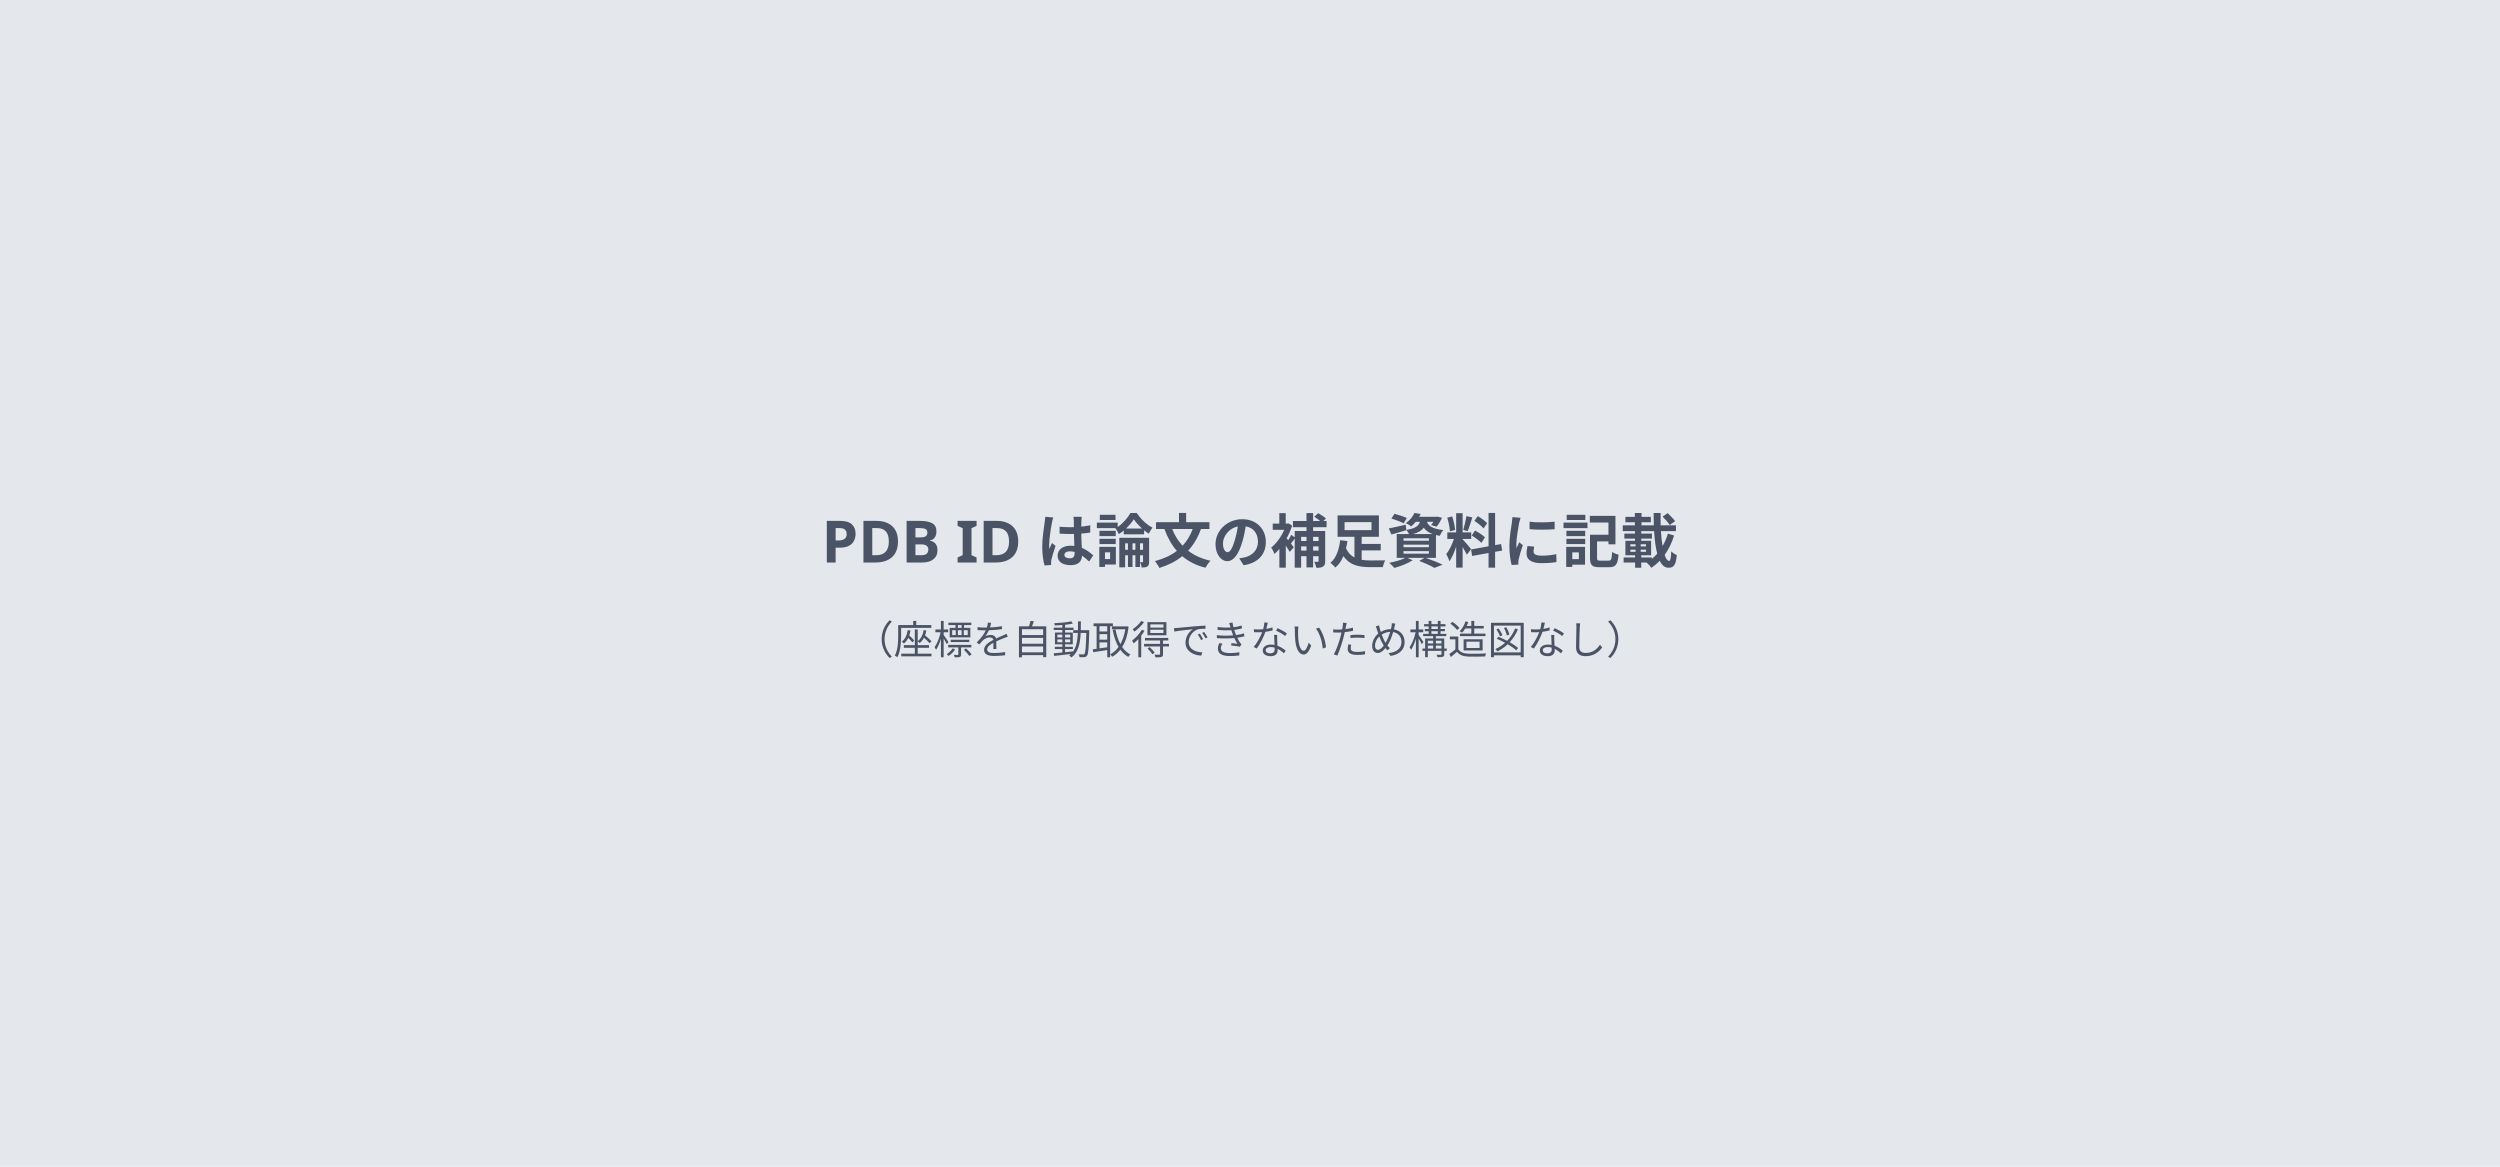
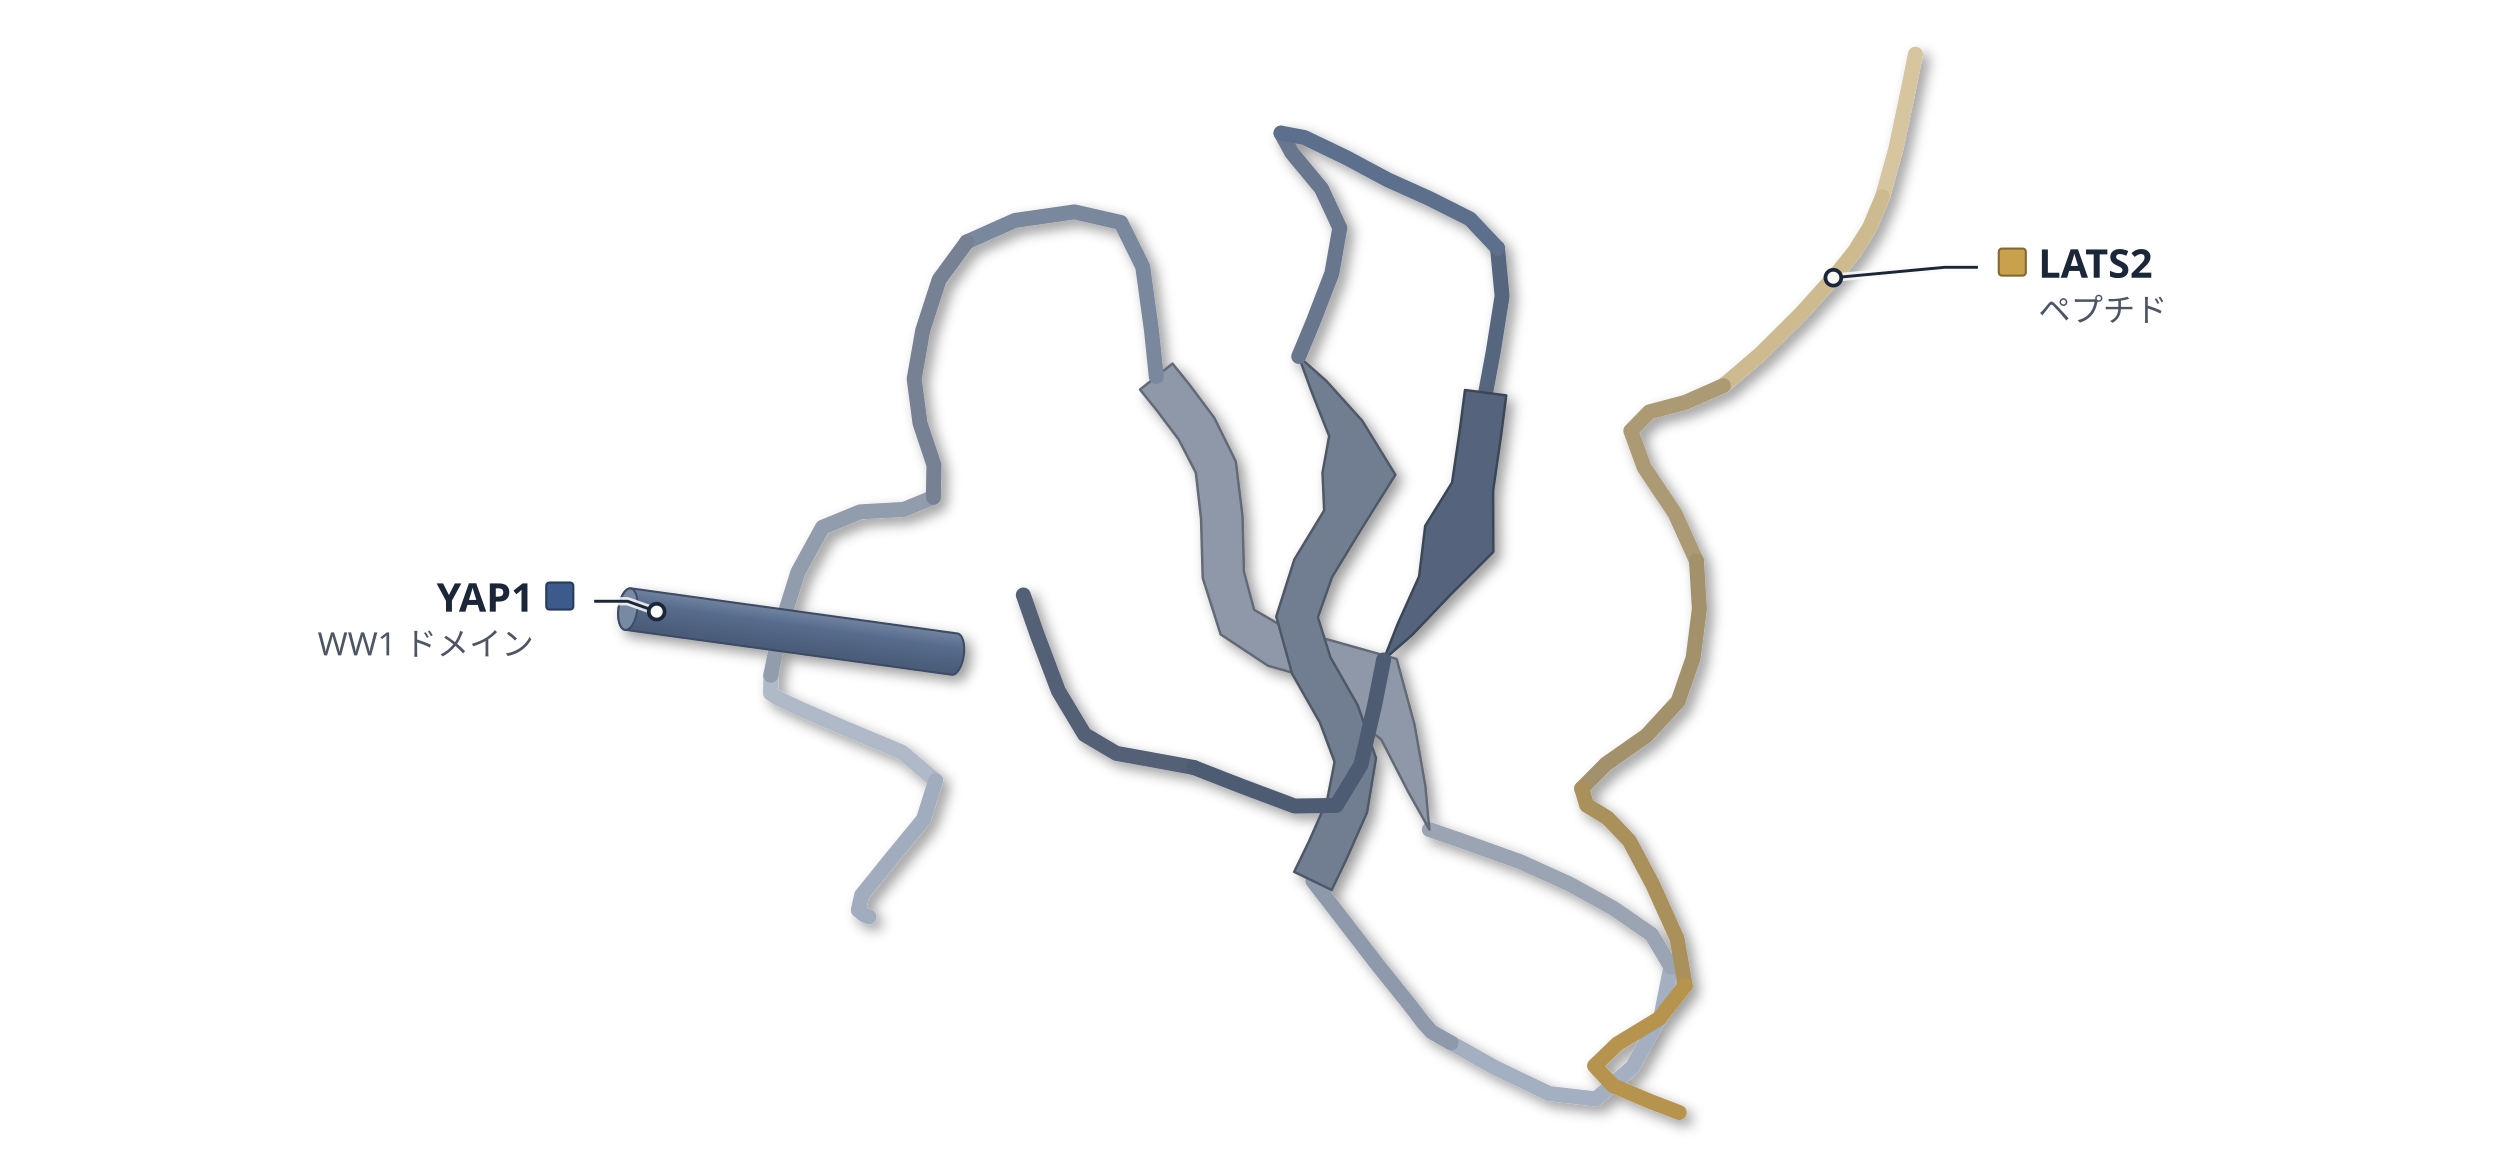
<svg xmlns="http://www.w3.org/2000/svg" width="1200" height="560" viewBox="0 0 1200 560" font-family="'Hiragino Sans','Hiragino Kaku Gothic ProN','Noto Sans JP','Yu Gothic',Meiryo,sans-serif">
-   <rect width="1200" height="560" fill="#E4E7EB" />
-   <text text-anchor="middle" x="600.0" y="270.0" font-size="28" font-weight="600" fill="#4A5466">PDB ID は論文の補足資料に記載</text>
-   <text text-anchor="middle" x="600.0" y="314.0" font-size="19" font-weight="400" fill="#4A5466">（座標を自動取得できないため構造図なし）</text>
+   <defs>
+     <filter id="mol-shadow" x="-5%" y="-5%" width="115%" height="115%">
+       <feDropShadow dx="2.91" dy="2.91" stdDeviation="3.08" flood-color="#000" flood-opacity=".40" />
+     </filter>
+   </defs>
+   <g filter="url(#mol-shadow)">
+     <polyline points="449.1,374.7 432.9,361.0 405.6,349.6 384.0,340.2 374.1,335.5 369.9,332.8 370.0,324.1" stroke="#afb9c8" stroke-width="7.2" fill="none" stroke-linecap="round" stroke-linejoin="round" />
+     <polyline points="802.0,464.1 797.5,486.8 783.6,512.2 766.0,527.5 743.5,524.9 717.3,512.3 696.5,500.6" stroke="#a4afc1" stroke-width="7.2" fill="none" stroke-linecap="round" stroke-linejoin="round" />
+     <polyline points="417.1,440.1 414.8,439.1 412.0,436.9 413.6,429.7 426.3,413.9 443.3,393.2 449.1,374.7" stroke="#a1acbe" stroke-width="7.2" fill="none" stroke-linecap="round" stroke-linejoin="round" />
+     <polyline points="686.1,398.2 704.2,404.5 729.9,413.7 753.5,424.4 774.2,435.8 792.8,448.6 802.0,464.1" stroke="#9aa4b3" stroke-width="7.2" fill="none" stroke-linecap="round" stroke-linejoin="round" />
+     <polyline points="903.6,94.4 910.0,71.3 915.6,44.8 919.4,26.0" stroke="#d7c5a0" stroke-width="7.2" fill="none" stroke-linecap="round" stroke-linejoin="round" />
+     <polyline points="370.0,324.1 374.3,302.4 383.0,274.6 394.8,253.1 412.8,245.7 433.9,244.5 448.0,238.7" stroke="#919cac" stroke-width="7.2" fill="none" stroke-linecap="round" stroke-linejoin="round" />
+     <polygon points="547.2,187.0 555.2,196.9 565.8,211.0 574.0,226.9 576.5,249.0 577.3,277.4 585.9,304.5 608.7,319.6 633.5,326.6 645.5,340.9 663.0,355.0 675.9,380.0 686.1,398.2 686.1,398.2 684.2,377.3 679.0,347.9 670.4,316.3 641.0,308.0 616.6,301.2 602.0,292.7 597.1,274.4 596.4,247.6 593.2,221.5 582.9,200.6 571.0,184.7 562.8,174.5" fill="#8e98a8" stroke="#636a76" stroke-width="1.2" stroke-linejoin="round" />
+     <polyline points="696.5,500.6 687.2,495.3 683.3,491.0 676.5,482.1 661.3,463.2 643.2,439.7 630.2,422.9" stroke="#8e9aac" stroke-width="7.2" fill="none" stroke-linecap="round" stroke-linejoin="round" />
+     <polyline points="827.2,185.1 845.3,169.6 864.3,150.7 880.0,133.3 890.3,120.5 897.4,109.1 903.6,94.4" stroke="#ceba8f" stroke-width="7.2" fill="none" stroke-linecap="round" stroke-linejoin="round" />
+     <polyline points="464.1,116.1 487.2,105.8 515.7,101.7 538.0,106.8 548.5,128.0 552.7,158.5 555.0,180.7" stroke="#7a889d" stroke-width="7.2" fill="none" stroke-linecap="round" stroke-linejoin="round" />
+     <polyline points="448.0,238.7 448.3,223.2 441.6,203.1 438.8,181.9 442.9,158.6 450.8,134.2 464.1,116.1" stroke="#768194" stroke-width="7.2" fill="none" stroke-linecap="round" stroke-linejoin="round" />
+     <polygon points="639.2,427.2 646.3,412.4 656.2,390.0 660.5,363.9 651.7,338.5 638.6,315.5 632.6,296.3 639.4,277.0 653.6,253.7 669.8,227.9 653.9,202.0 636.7,182.9 623.4,171.1 623.4,171.1 629.4,187.6 638.0,209.3 634.8,226.9 635.6,245.0 621.3,268.5 612.6,295.9 620.2,323.4 633.6,346.9 640.6,365.7 637.0,384.2 628.2,404.1 621.2,418.5" fill="#717e92" stroke="#4f5866" stroke-width="1.2" stroke-linejoin="round" />
+     <polyline points="814.3,269.2 804.0,246.5 789.2,224.4 782.8,206.8 791.7,197.7 809.0,193.1 827.2,185.1" stroke="#ac9a74" stroke-width="7.2" fill="none" stroke-linecap="round" stroke-linejoin="round" />
+     <polyline points="623.4,171.1 630.3,154.5 639.3,131.1 643.1,109.4 634.3,90.5 620.1,73.4 614.9,63.9" stroke="#69778e" stroke-width="7.2" fill="none" stroke-linecap="round" stroke-linejoin="round" />
+     <polyline points="759.2,378.5 770.9,366.7 790.3,353.1 805.5,336.6 812.7,315.8 815.7,292.2 814.3,269.2" stroke="#a2916b" stroke-width="7.2" fill="none" stroke-linecap="round" stroke-linejoin="round" />
+     <polyline points="718.8,119.1 721.0,142.1 716.7,169.2 713.1,188.5" stroke="#57667e" stroke-width="7.2" fill="none" stroke-linecap="round" stroke-linejoin="round" />
+     <polyline points="573.0,368.4 553.5,364.8 535.8,361.6 520.6,352.6 508.0,331.6 497.9,304.8 491.2,285.6" stroke="#536076" stroke-width="7.2" fill="none" stroke-linecap="round" stroke-linejoin="round" />
+     <polyline points="614.9,63.9 626.1,66.0 646.1,75.6 666.3,86.4 685.9,95.2 705.6,105.1 718.8,119.1" stroke="#5c6f8e" stroke-width="7.2" fill="none" stroke-linecap="round" stroke-linejoin="round" />
+     <polygon points="703.2,187.2 700.8,205.8 697.0,231.6 684.1,252.4 681.2,276.6 670.8,299.7 664.1,316.8 664.1,316.8 678.0,304.6 696.2,285.5 716.8,264.9 716.7,235.5 720.6,208.5 723.0,189.8" fill="#54647c" stroke="#3b4657" stroke-width="1.2" stroke-linejoin="round" />
+     <polyline points="664.1,316.8 659.9,338.1 653.2,367.2 641.4,386.6 621.4,386.9 596.3,377.5 573.0,368.4" stroke="#4e5c72" stroke-width="7.2" fill="none" stroke-linecap="round" stroke-linejoin="round" />
+     <polyline points="808.9,473.1 805.0,450.6 793.3,424.6 782.1,403.6 771.6,392.6 761.6,386.5 759.2,378.5" stroke="#aa915b" stroke-width="7.2" fill="none" stroke-linecap="round" stroke-linejoin="round" />
+     <defs>
+       <linearGradient id="c1" gradientUnits="userSpaceOnUse" x1="381.3" y1="293.3" x2="378.5" y2="313.1">
+         <stop offset="0" stop-color="#71839f" />
+         <stop offset="0.35" stop-color="#566b8d" />
+         <stop offset="1" stop-color="#485a76" />
+       </linearGradient>
+     </defs>
+     <path d="M459.7,304.1 L302.8,282.4 A4.5,10.0 -172.1 0 0 300.0,302.3 L457.0,323.9 A4.5,10.0 -172.1 0 0 459.7,304.1 Z" fill="url(#c1)" stroke="#3c4b63" stroke-width="1" stroke-linejoin="round" />
+     <ellipse cx="301.4" cy="292.4" rx="4.5" ry="10.0" transform="rotate(-172.1 301.4 292.4)" fill="#7889a4" stroke="#3c4b63" stroke-width="0.9" />
+     <polyline points="806.0,534.0 792.4,528.8 774.2,521.1 765.4,511.6 776.3,501.1 796.5,488.8 808.9,473.1" stroke="#b6944e" stroke-width="7.2" fill="none" stroke-linecap="round" stroke-linejoin="round" />
+   </g>
+   <path d="M285.2,288.6h16.0L315.2,293.6" stroke="#FAFAF8" stroke-width="4.0" fill="none" stroke-linejoin="round" opacity=".85" />
+   <path d="M285.2,288.6h16.0L315.2,293.6" stroke="#1B2638" stroke-width="1.4" fill="none" stroke-linejoin="round" />
+   <circle cx="315.2" cy="293.6" r="3.8" fill="#FAFAF8" stroke="#1B2638" stroke-width="1.8" />
+   <rect x="262.2" y="279.6" width="13.0" height="13.0" rx="1.5" fill="#3C5A8C" stroke="#273a5b" stroke-width="1" />
+   <text x="256.2" y="293.6" text-anchor="end" font-size="19.0" font-weight="700" fill="#1B2638">YAP1</text>
+   <text x="256.2" y="314.6" text-anchor="end" font-size="15.5" fill="#1B2638" opacity=".78">WW1 ドメイン</text>
+   <path d="M949.4,128.3h-16.0L880.0,133.3" stroke="#FAFAF8" stroke-width="4.0" fill="none" stroke-linejoin="round" opacity=".85" />
+   <path d="M949.4,128.3h-16.0L880.0,133.3" stroke="#1B2638" stroke-width="1.4" fill="none" stroke-linejoin="round" />
+   <circle cx="880.0" cy="133.3" r="3.8" fill="#FAFAF8" stroke="#1B2638" stroke-width="1.8" />
+   <rect x="959.4" y="119.3" width="13.0" height="13.0" rx="1.5" fill="#C9A04B" stroke="#836831" stroke-width="1" />
+   <text x="978.4" y="133.3" text-anchor="start" font-size="19.0" font-weight="700" fill="#1B2638">LATS2</text>
+   <text x="978.4" y="154.3" text-anchor="start" font-size="15.5" fill="#1B2638" opacity=".78">ペプチド</text>
</svg>
